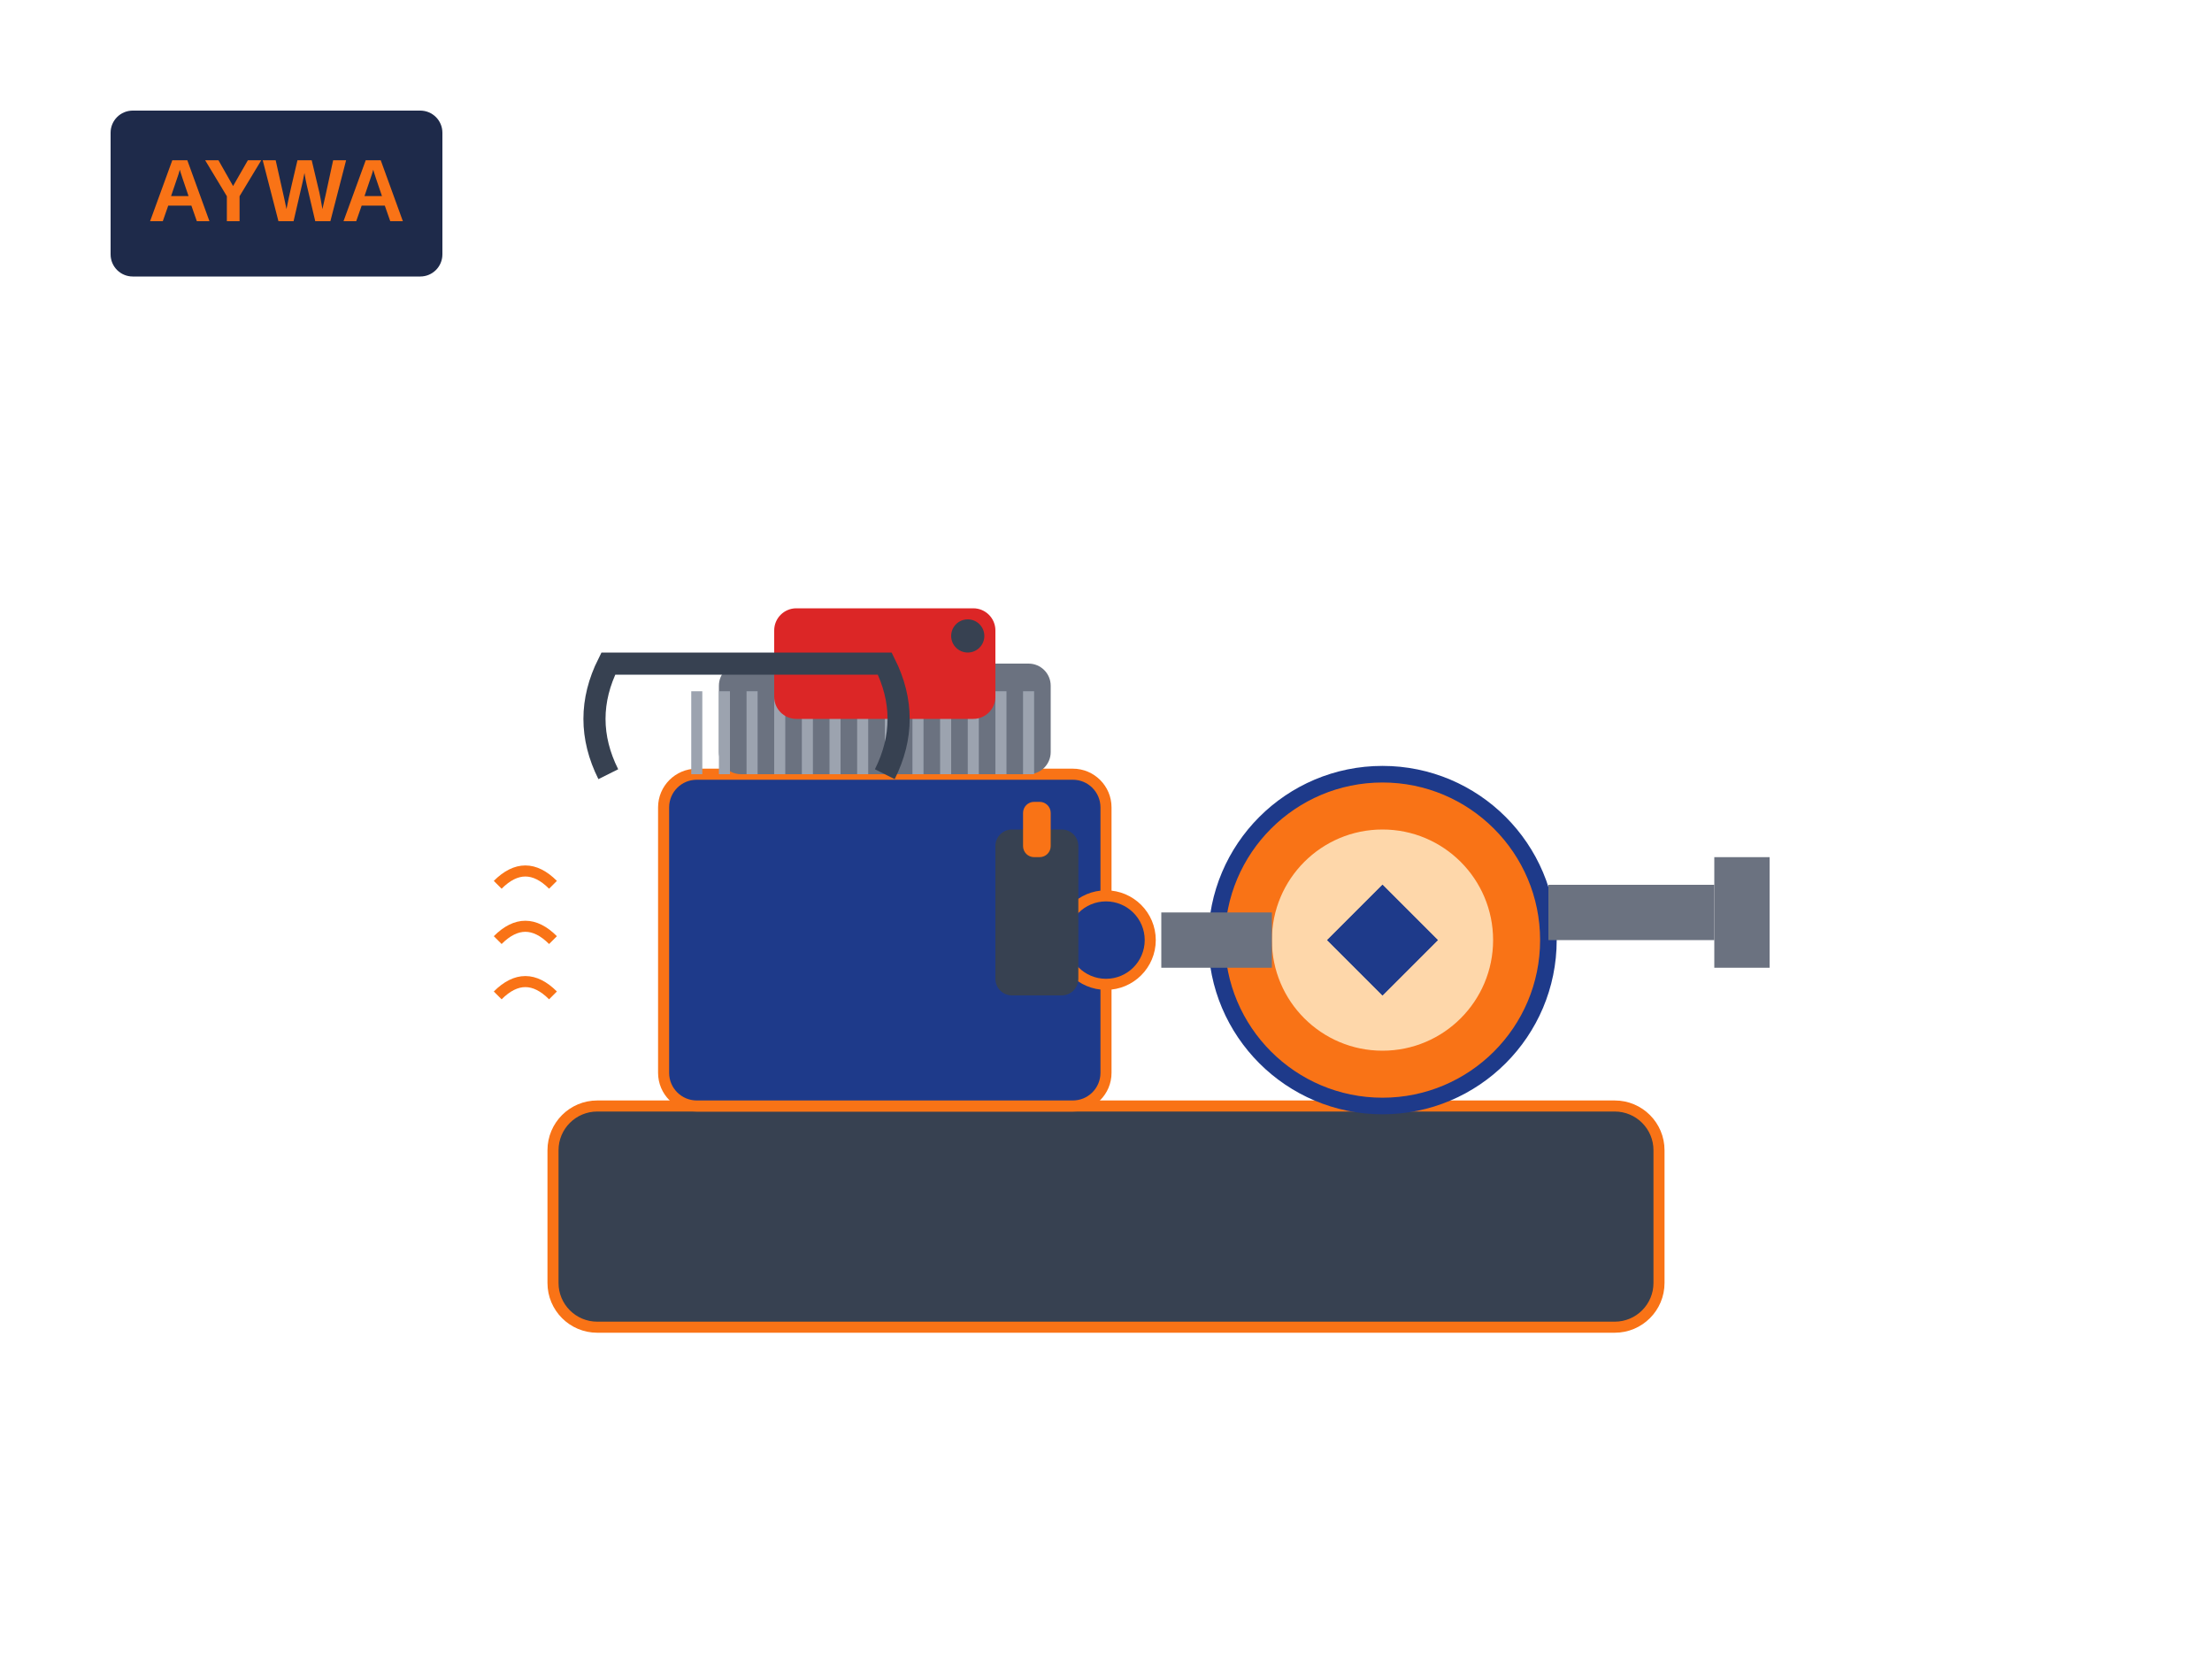
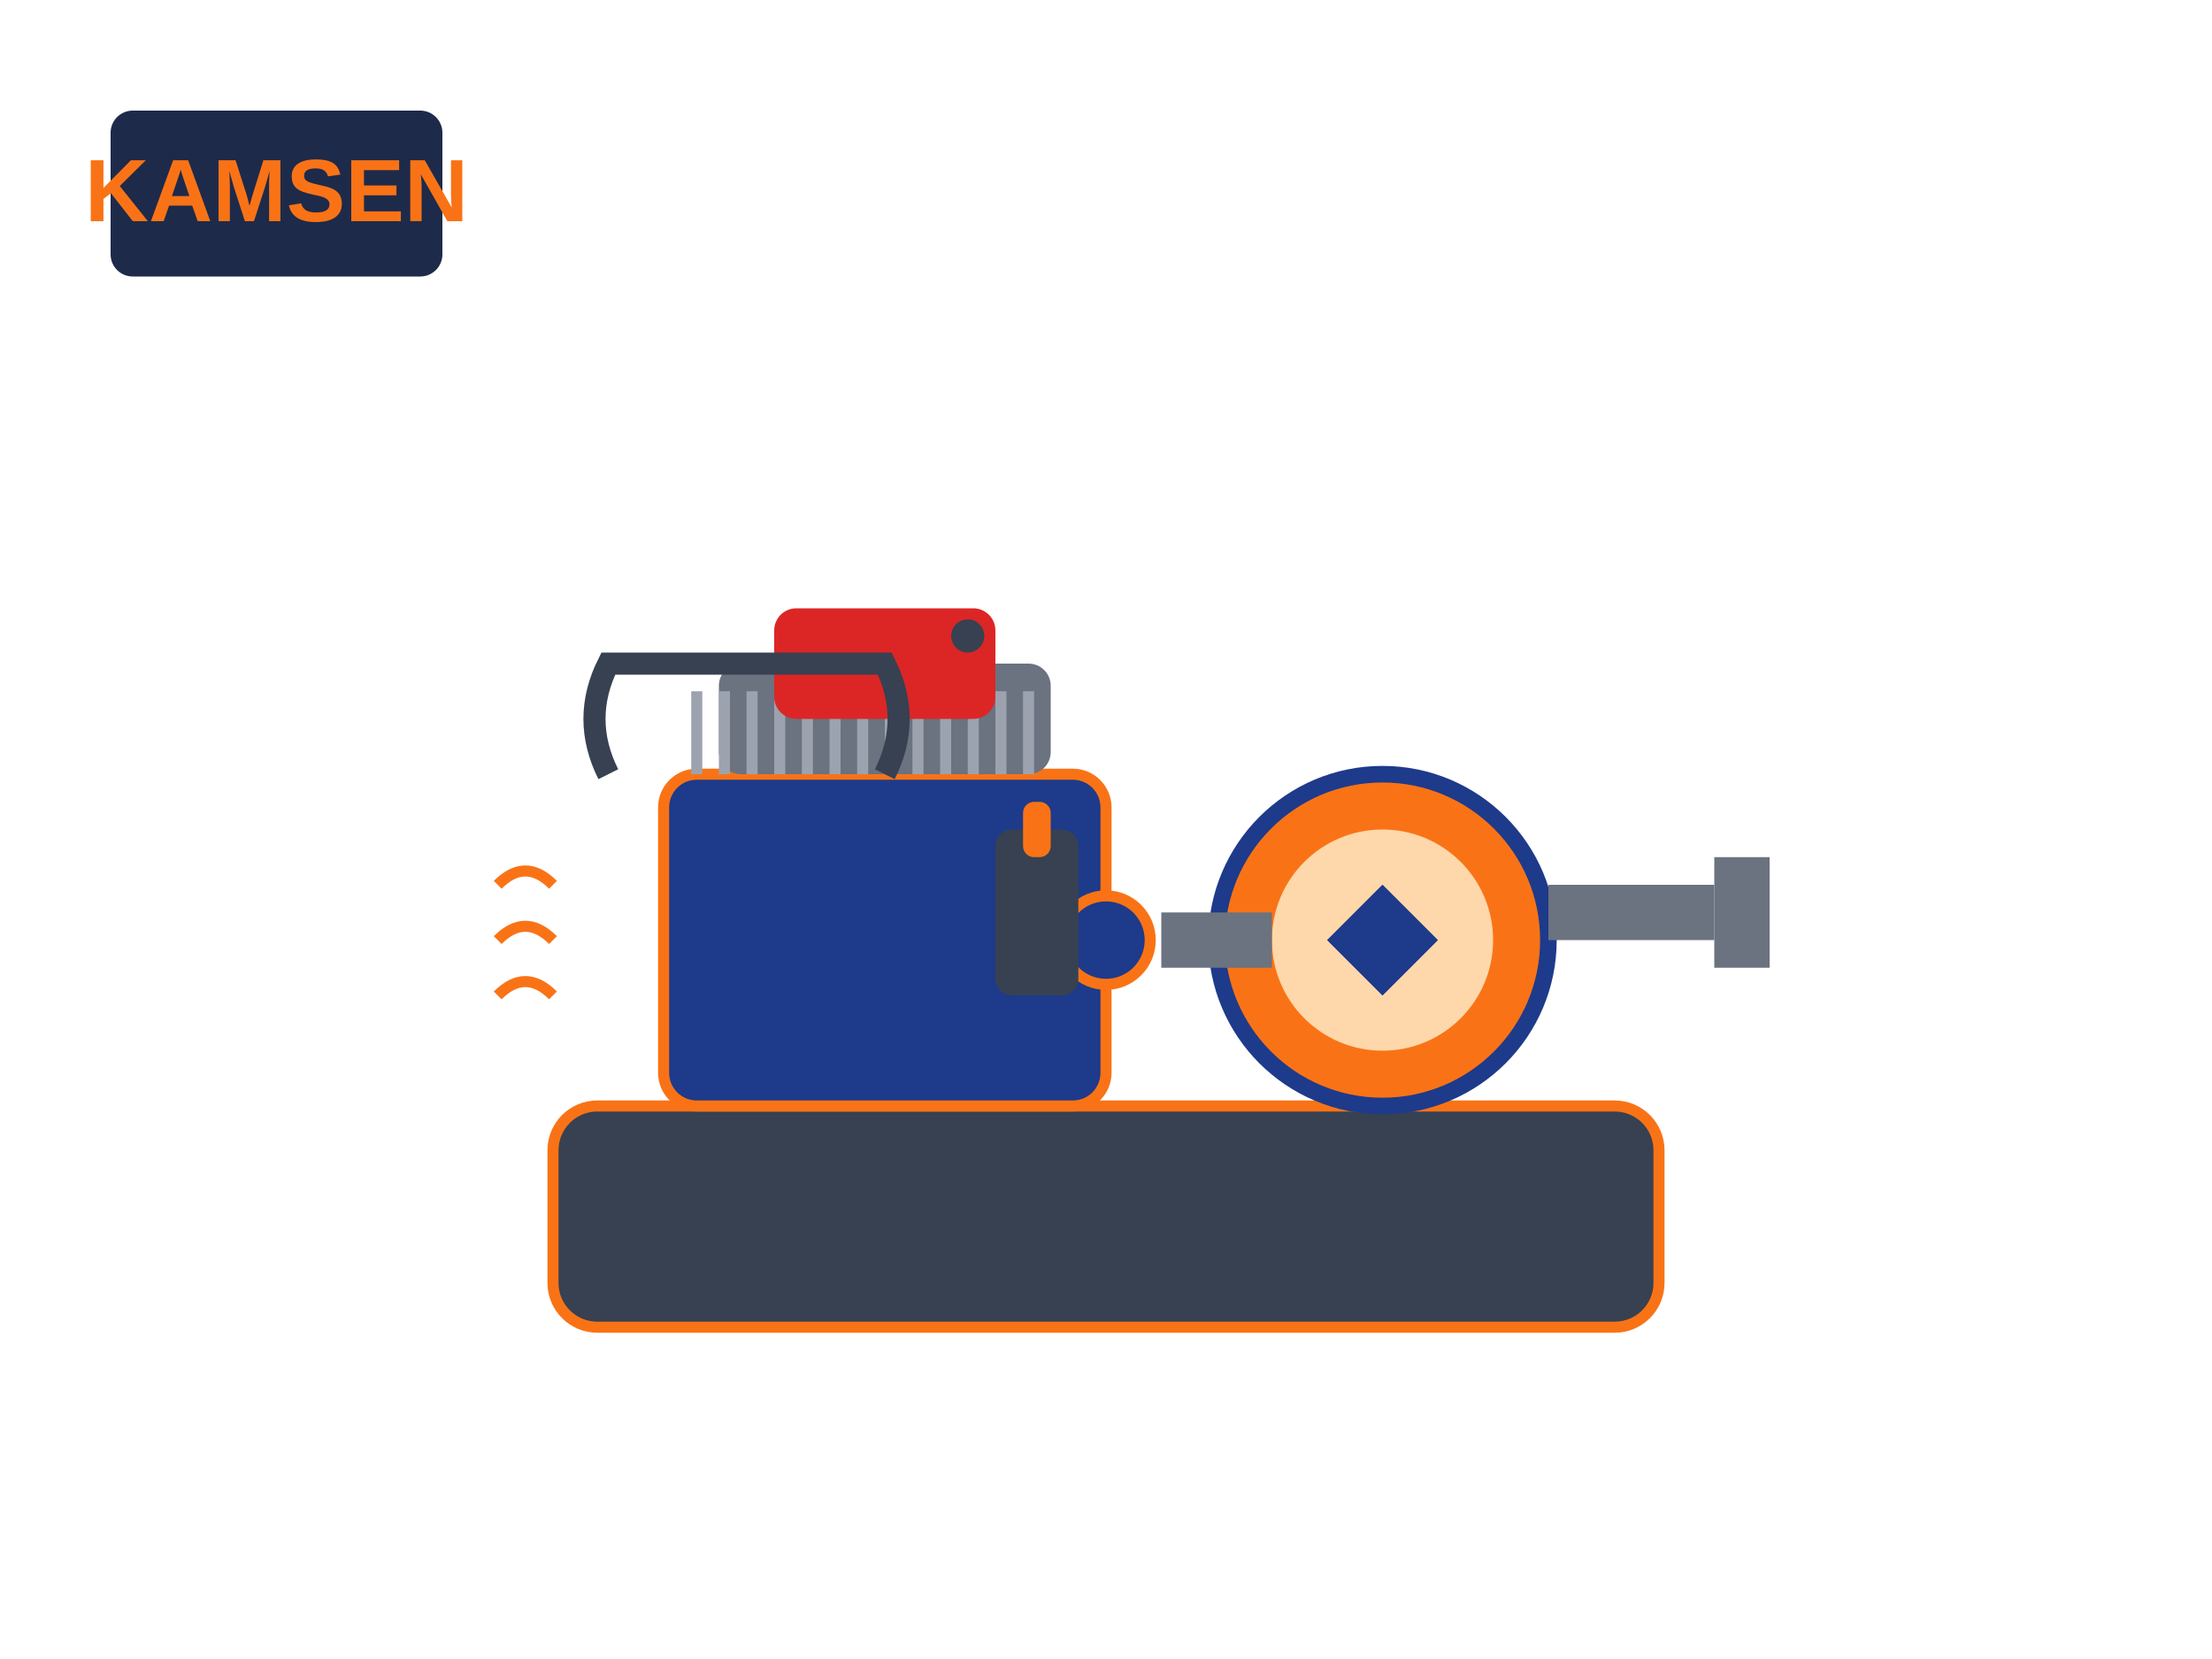
<svg xmlns="http://www.w3.org/2000/svg" width="400" height="300" viewBox="0 0 400 300" fill="none">
  <rect x="100" y="200" width="200" height="40" rx="8" fill="#374151" stroke="#f97316" stroke-width="2" />
  <rect x="120" y="140" width="80" height="60" rx="6" fill="#1e3a8a" stroke="#f97316" stroke-width="2" />
  <rect x="130" y="120" width="60" height="20" rx="4" fill="#6b7280" />
  <rect x="125" y="125" width="2" height="15" fill="#9ca3af" />
  <rect x="130" y="125" width="2" height="15" fill="#9ca3af" />
  <rect x="135" y="125" width="2" height="15" fill="#9ca3af" />
  <rect x="140" y="125" width="2" height="15" fill="#9ca3af" />
  <rect x="145" y="125" width="2" height="15" fill="#9ca3af" />
  <rect x="150" y="125" width="2" height="15" fill="#9ca3af" />
  <rect x="155" y="125" width="2" height="15" fill="#9ca3af" />
  <rect x="160" y="125" width="2" height="15" fill="#9ca3af" />
  <rect x="165" y="125" width="2" height="15" fill="#9ca3af" />
  <rect x="170" y="125" width="2" height="15" fill="#9ca3af" />
  <rect x="175" y="125" width="2" height="15" fill="#9ca3af" />
  <rect x="180" y="125" width="2" height="15" fill="#9ca3af" />
  <rect x="185" y="125" width="2" height="15" fill="#9ca3af" />
  <circle cx="250" cy="170" r="30" fill="#f97316" stroke="#1e3a8a" stroke-width="3" />
  <circle cx="250" cy="170" r="20" fill="#fed7aa" />
  <path d="M240 170 L250 160 L260 170 L250 180 Z" fill="#1e3a8a" />
  <path d="M250 160 L260 170 L250 180 L240 170 Z" fill="#1e3a8a" />
  <rect x="210" y="165" width="20" height="10" fill="#6b7280" />
  <circle cx="200" cy="170" r="8" fill="#1e3a8a" stroke="#f97316" stroke-width="2" />
  <rect x="280" y="160" width="30" height="10" fill="#6b7280" />
  <rect x="310" y="155" width="10" height="20" fill="#6b7280" />
  <rect x="140" y="110" width="40" height="20" rx="4" fill="#dc2626" />
  <circle cx="175" cy="115" r="3" fill="#374151" />
  <rect x="180" y="150" width="15" height="30" rx="3" fill="#374151" />
  <rect x="185" y="145" width="5" height="10" rx="2" fill="#f97316" />
  <path d="M110 140 Q105 130 110 120 Q160 120 160 120 Q165 130 160 140" stroke="#374151" stroke-width="4" fill="none" />
  <path d="M90 160 Q95 155 100 160" stroke="#f97316" stroke-width="2" fill="none" />
  <path d="M90 170 Q95 165 100 170" stroke="#f97316" stroke-width="2" fill="none" />
  <path d="M90 180 Q95 175 100 180" stroke="#f97316" stroke-width="2" fill="none" />
  <rect x="20" y="20" width="60" height="30" rx="4" fill="#1e2a4a" />
-   <text x="50" y="40" text-anchor="middle" fill="#f97316" font-family="Arial, sans-serif" font-size="16" font-weight="bold">AYWA</text>
+   <text x="50" y="40" text-anchor="middle" fill="#f97316" font-family="Arial, sans-serif" font-size="16" font-weight="bold">KAMSEN</text>
</svg>
